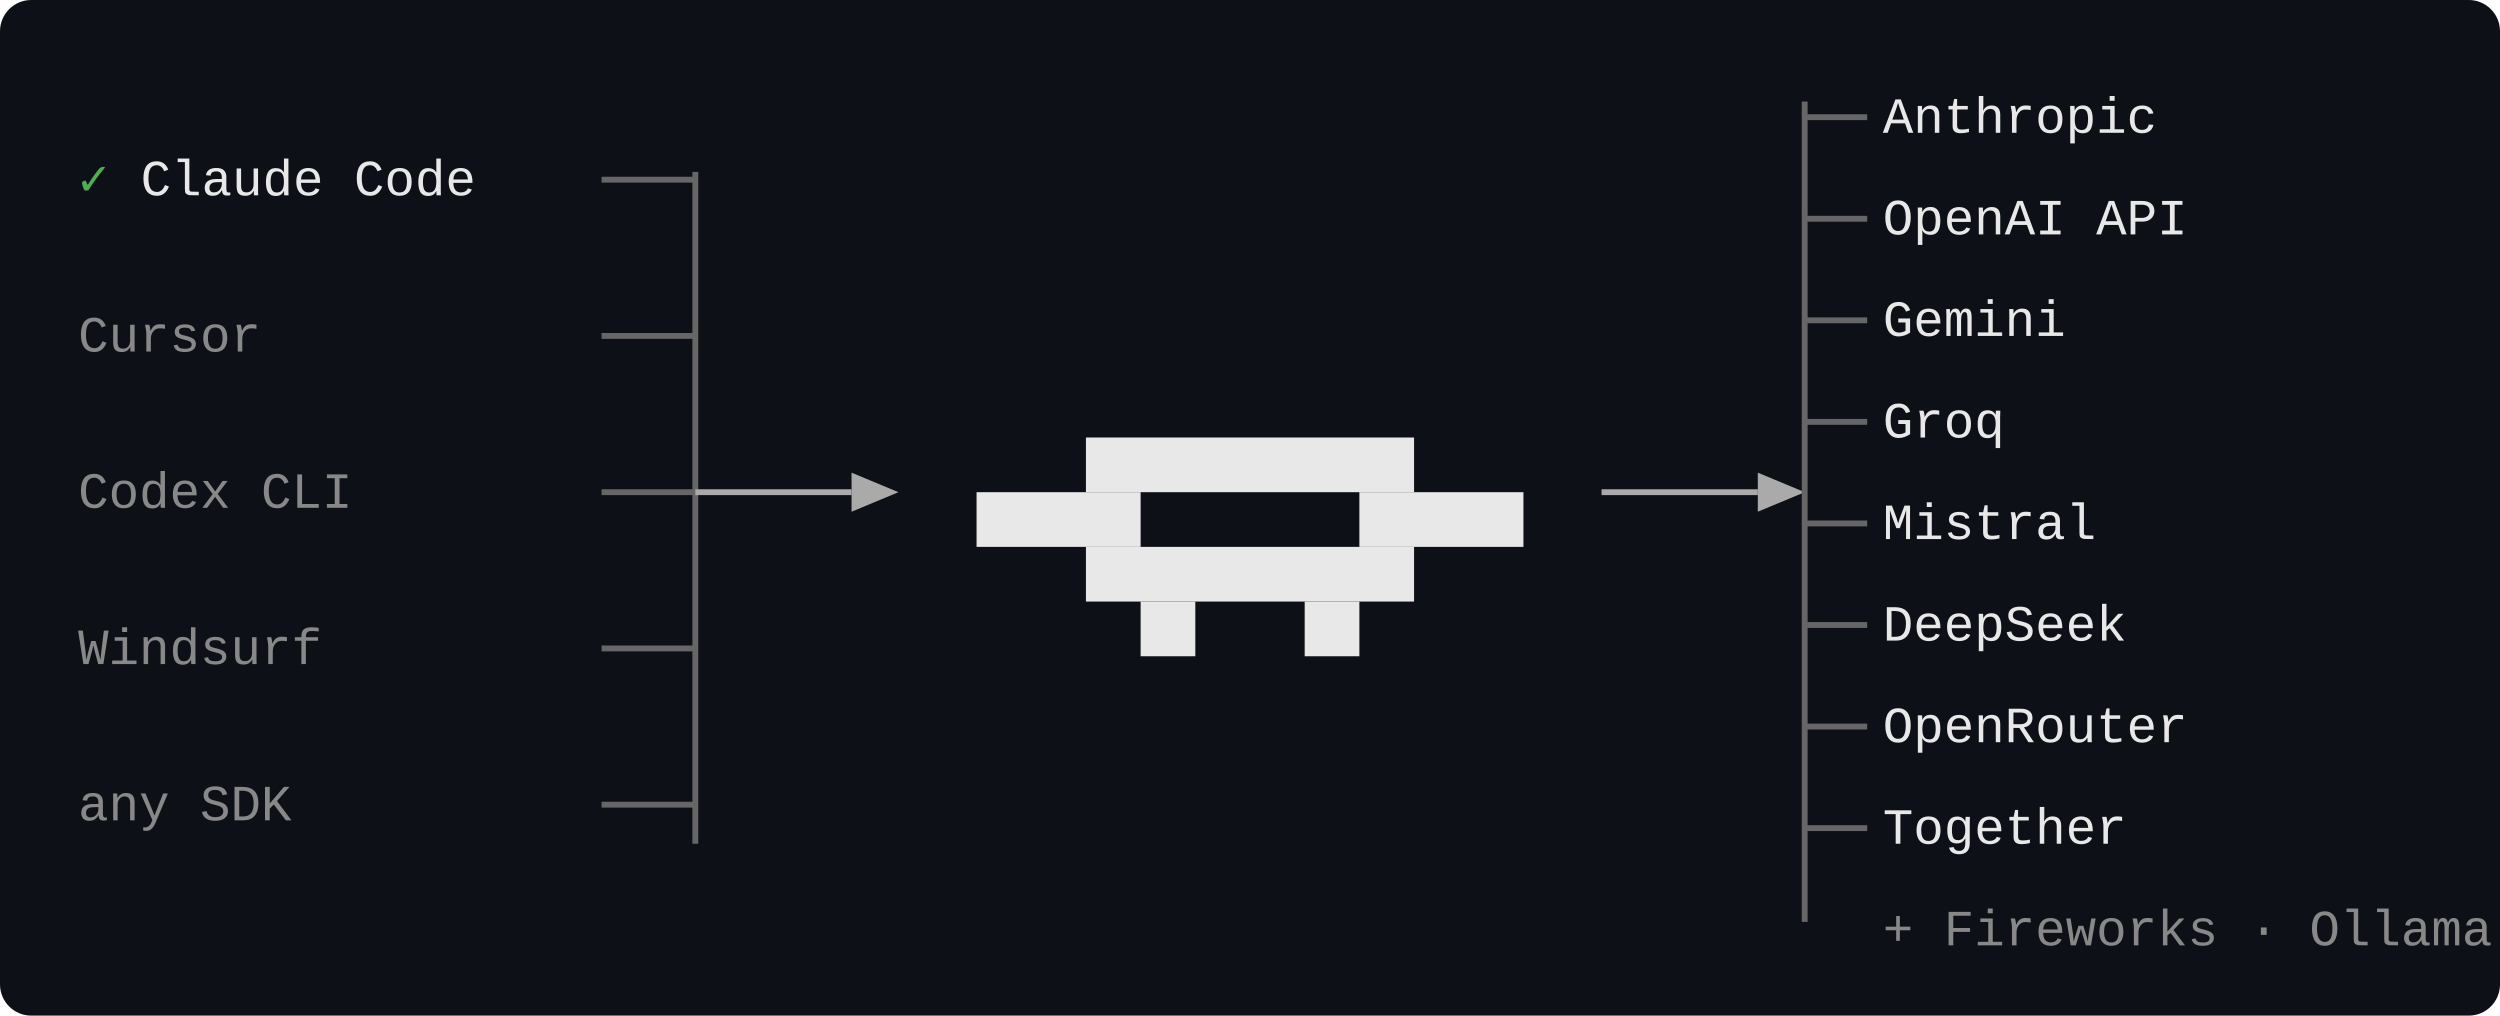
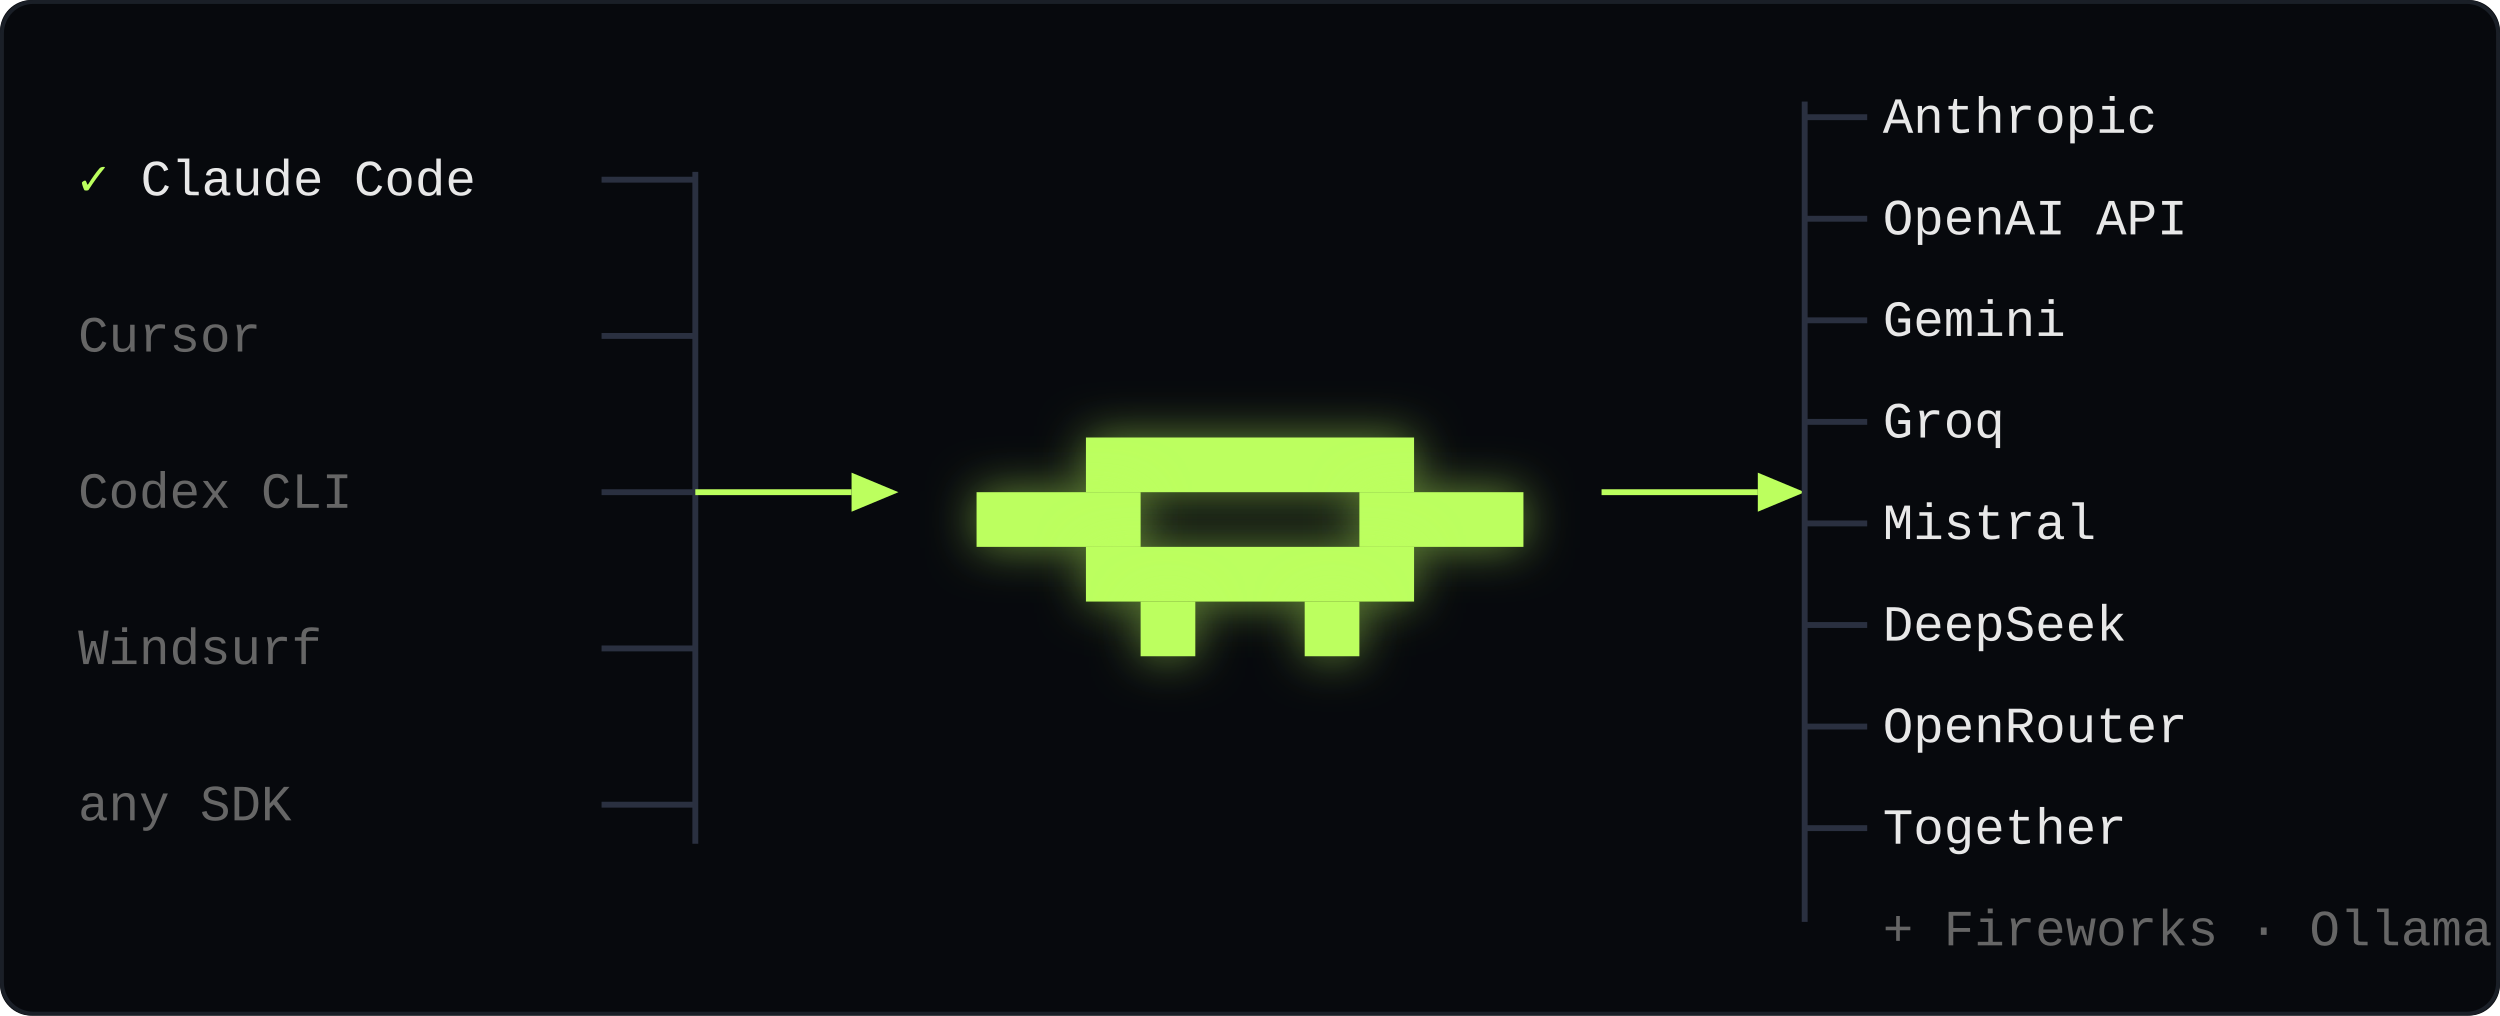
<svg xmlns="http://www.w3.org/2000/svg" viewBox="0 0 640 260" width="640" height="260" style="font-family: monospace;">
  <style>
    text { font-family: 'Consolas', 'Monaco', 'Courier New', monospace; fill: #e8e8e8; }
    .label { font-size: 13px; }
-     .tick { fill: #4caf50; font-size: 13px; }
-     .dim { fill: #888; font-size: 13px; }
-     line, path { stroke: #666; stroke-width: 1.5; fill: none; }
-     .arrow { stroke: #aaa; stroke-width: 1.5; }
-     rect.logo { fill: #e8e8e8; }
-     rect.bg { fill: #0d1117; }
+     .tick { fill: #bcff5e; font-size: 13px; }
+     .dim { fill: #666; font-size: 13px; }
+     line, path { stroke: #2a3040; stroke-width: 1.5; fill: none; }
+     .arrow { stroke: #bcff5e; stroke-width: 1.5; }
+     rect.logo { fill: #bcff5e; filter: drop-shadow(0 0 6px #bcff5e88); }
+     rect.bg { fill: #07090d; rx: 8; }
+     rect.border { fill: none; stroke: #1a1f27; stroke-width: 1; }
  </style>
  <rect class="bg" width="640" height="260" rx="8" />
+   <rect class="border" width="639" height="259" x="0.5" y="0.5" rx="8" />
  <line x1="178" y1="44" x2="178" y2="216" />
  <text class="tick" x="20" y="50">✓</text>
  <text class="label" x="36" y="50">Claude Code</text>
  <line x1="154" y1="46" x2="178" y2="46" />
  <text class="dim" x="20" y="90">  Cursor</text>
  <line x1="154" y1="86" x2="178" y2="86" />
  <text class="dim" x="20" y="130">  Codex CLI</text>
  <line x1="154" y1="126" x2="178" y2="126" />
  <text class="dim" x="20" y="170">  Windsurf</text>
  <line x1="154" y1="166" x2="178" y2="166" />
  <text class="dim" x="20" y="210">  any SDK</text>
  <line x1="154" y1="206" x2="178" y2="206" />
  <line class="arrow" x1="178" y1="126" x2="218" y2="126" />
-   <polygon points="218,121 230,126 218,131" fill="#aaa" stroke="none" />
+   <polygon points="218,121 230,126 218,131" fill="#bcff5e" stroke="none" />
  <rect class="logo" x="278" y="112" width="84" height="14" />
  <rect class="logo" x="250" y="126" width="42" height="14" />
  <rect class="logo" x="348" y="126" width="42" height="14" />
  <rect class="logo" x="278" y="140" width="84" height="14" />
  <rect class="logo" x="292" y="154" width="14" height="14" />
  <rect class="logo" x="334" y="154" width="14" height="14" />
  <line class="arrow" x1="410" y1="126" x2="450" y2="126" />
-   <polygon points="450,121 462,126 450,131" fill="#aaa" stroke="none" />
+   <polygon points="450,121 462,126 450,131" fill="#bcff5e" stroke="none" />
  <line x1="462" y1="26" x2="462" y2="236" />
  <line x1="462" y1="30" x2="478" y2="30" />
  <text class="label" x="482" y="34">Anthropic</text>
  <line x1="462" y1="56" x2="478" y2="56" />
  <text class="label" x="482" y="60">OpenAI API</text>
  <line x1="462" y1="82" x2="478" y2="82" />
  <text class="label" x="482" y="86">Gemini</text>
  <line x1="462" y1="108" x2="478" y2="108" />
  <text class="label" x="482" y="112">Groq</text>
  <line x1="462" y1="134" x2="478" y2="134" />
  <text class="label" x="482" y="138">Mistral</text>
  <line x1="462" y1="160" x2="478" y2="160" />
  <text class="label" x="482" y="164">DeepSeek</text>
  <line x1="462" y1="186" x2="478" y2="186" />
  <text class="label" x="482" y="190">OpenRouter</text>
  <line x1="462" y1="212" x2="478" y2="212" />
  <text class="label" x="482" y="216">Together</text>
  <text class="dim" x="482" y="242">+ Fireworks · Ollama · local</text>
</svg>
